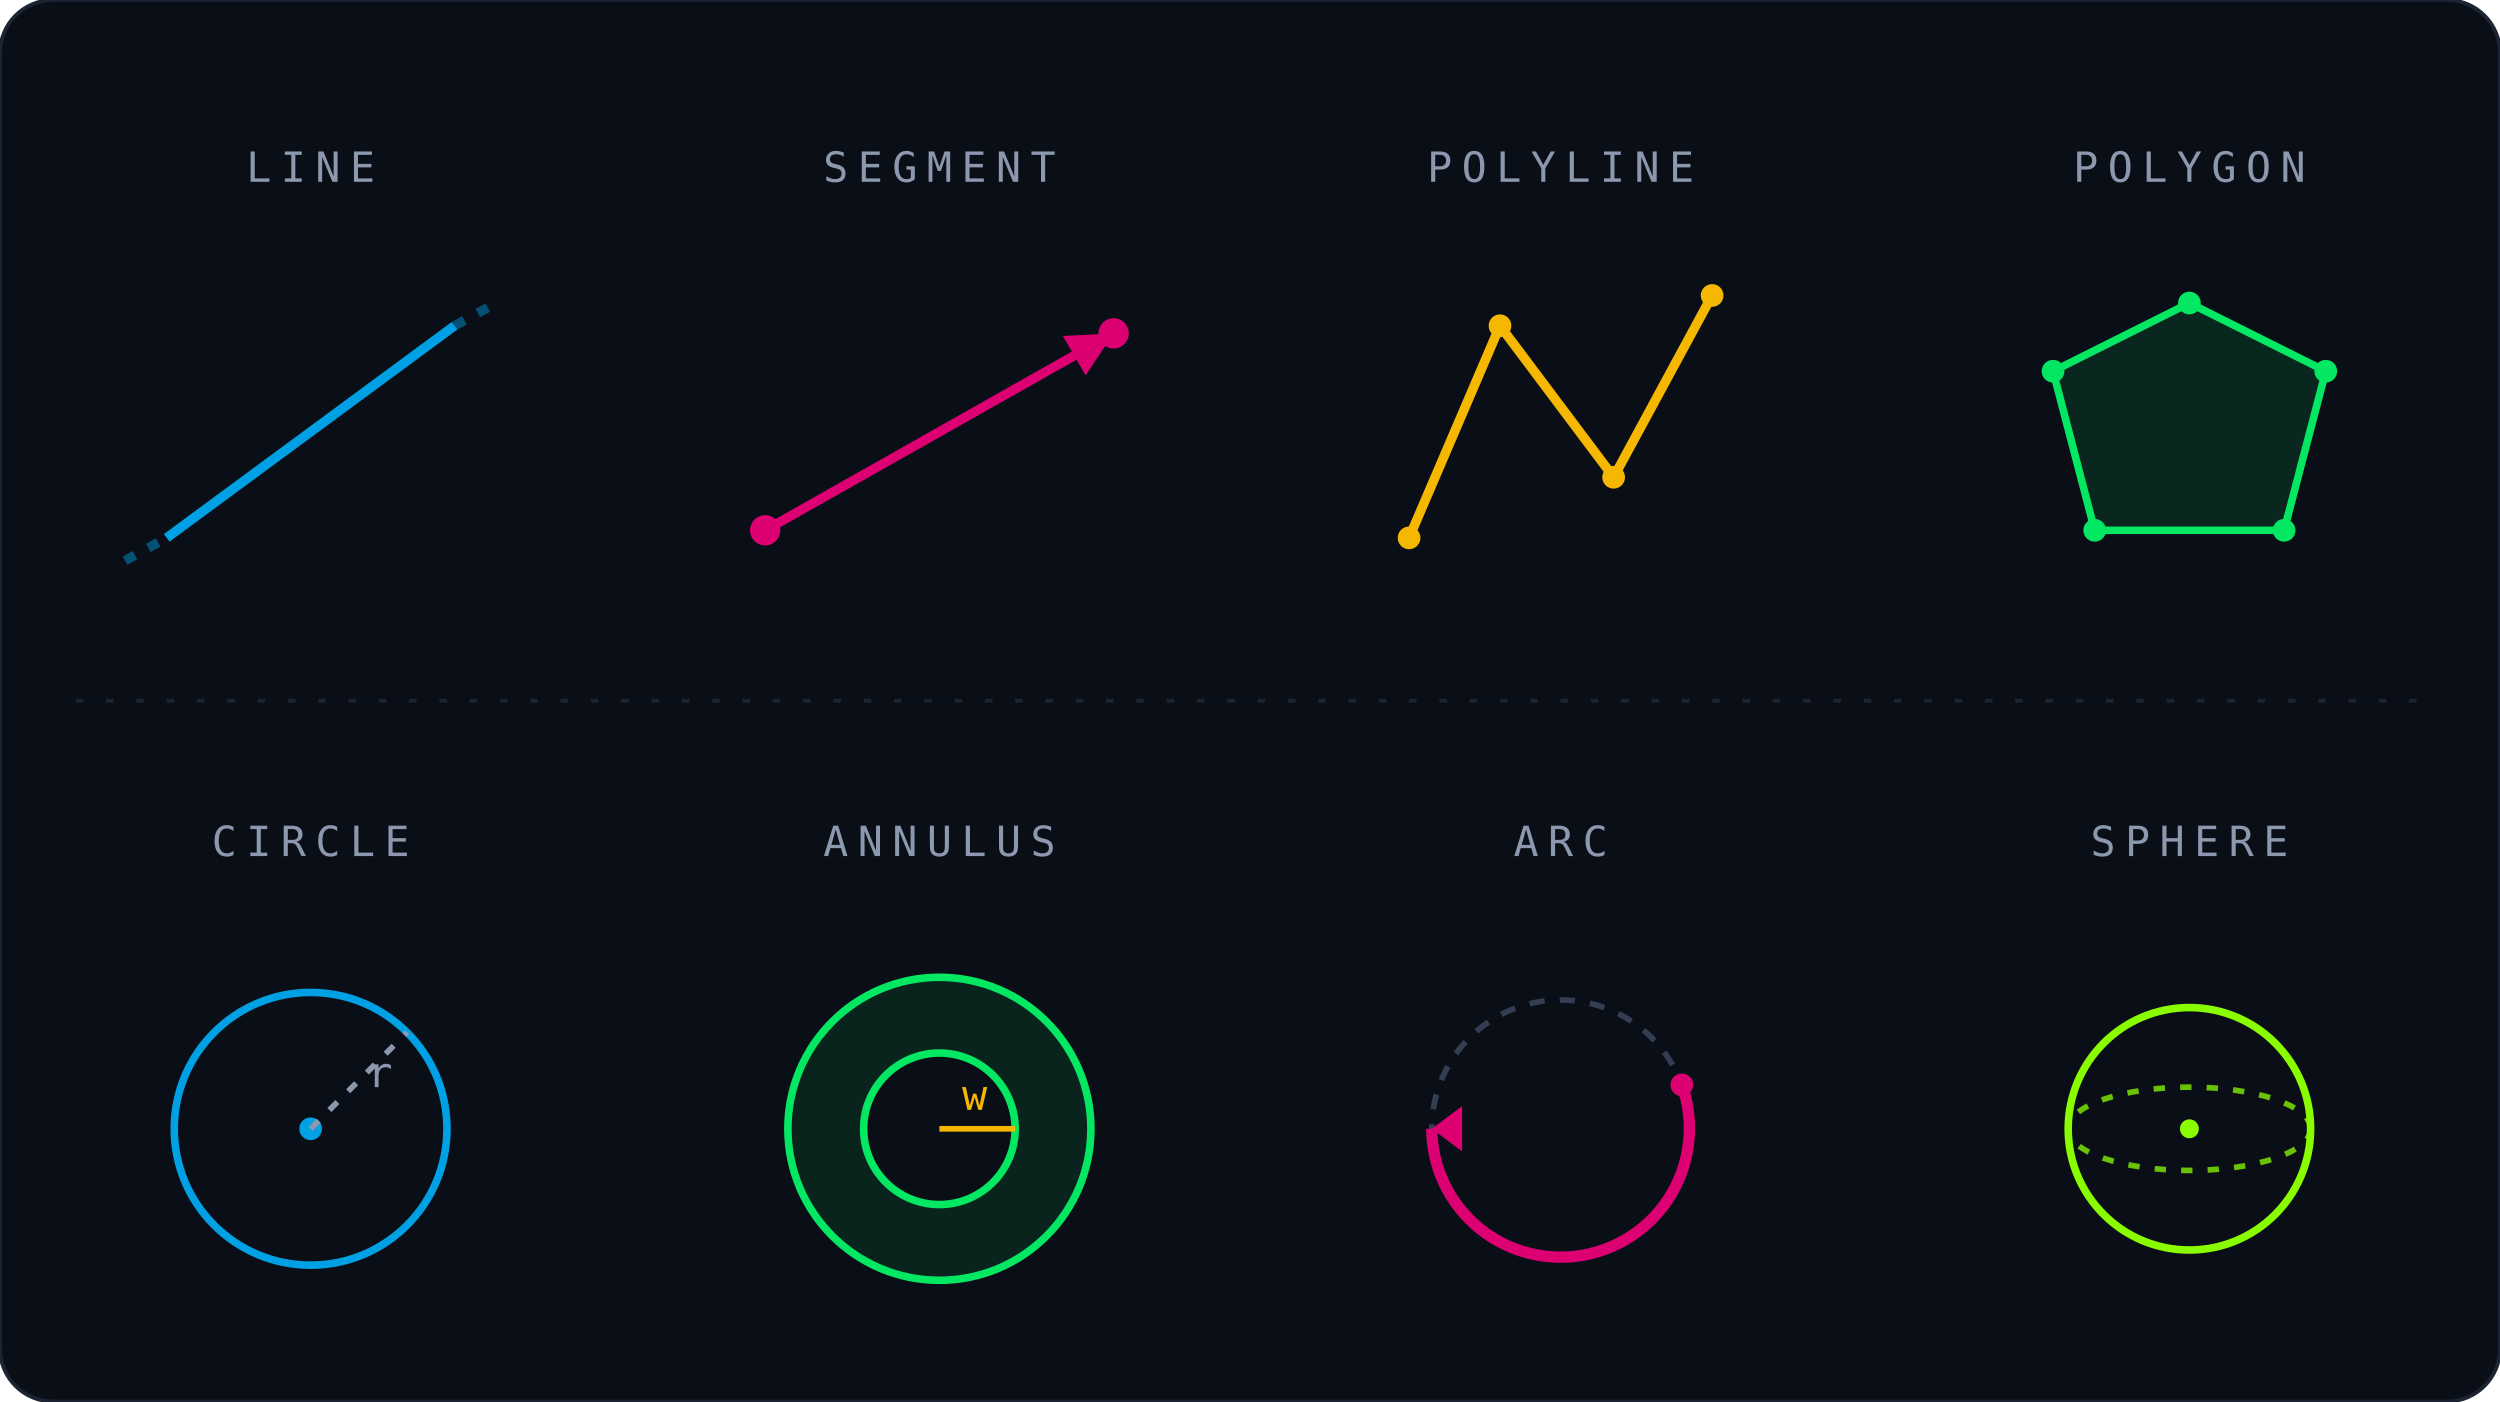
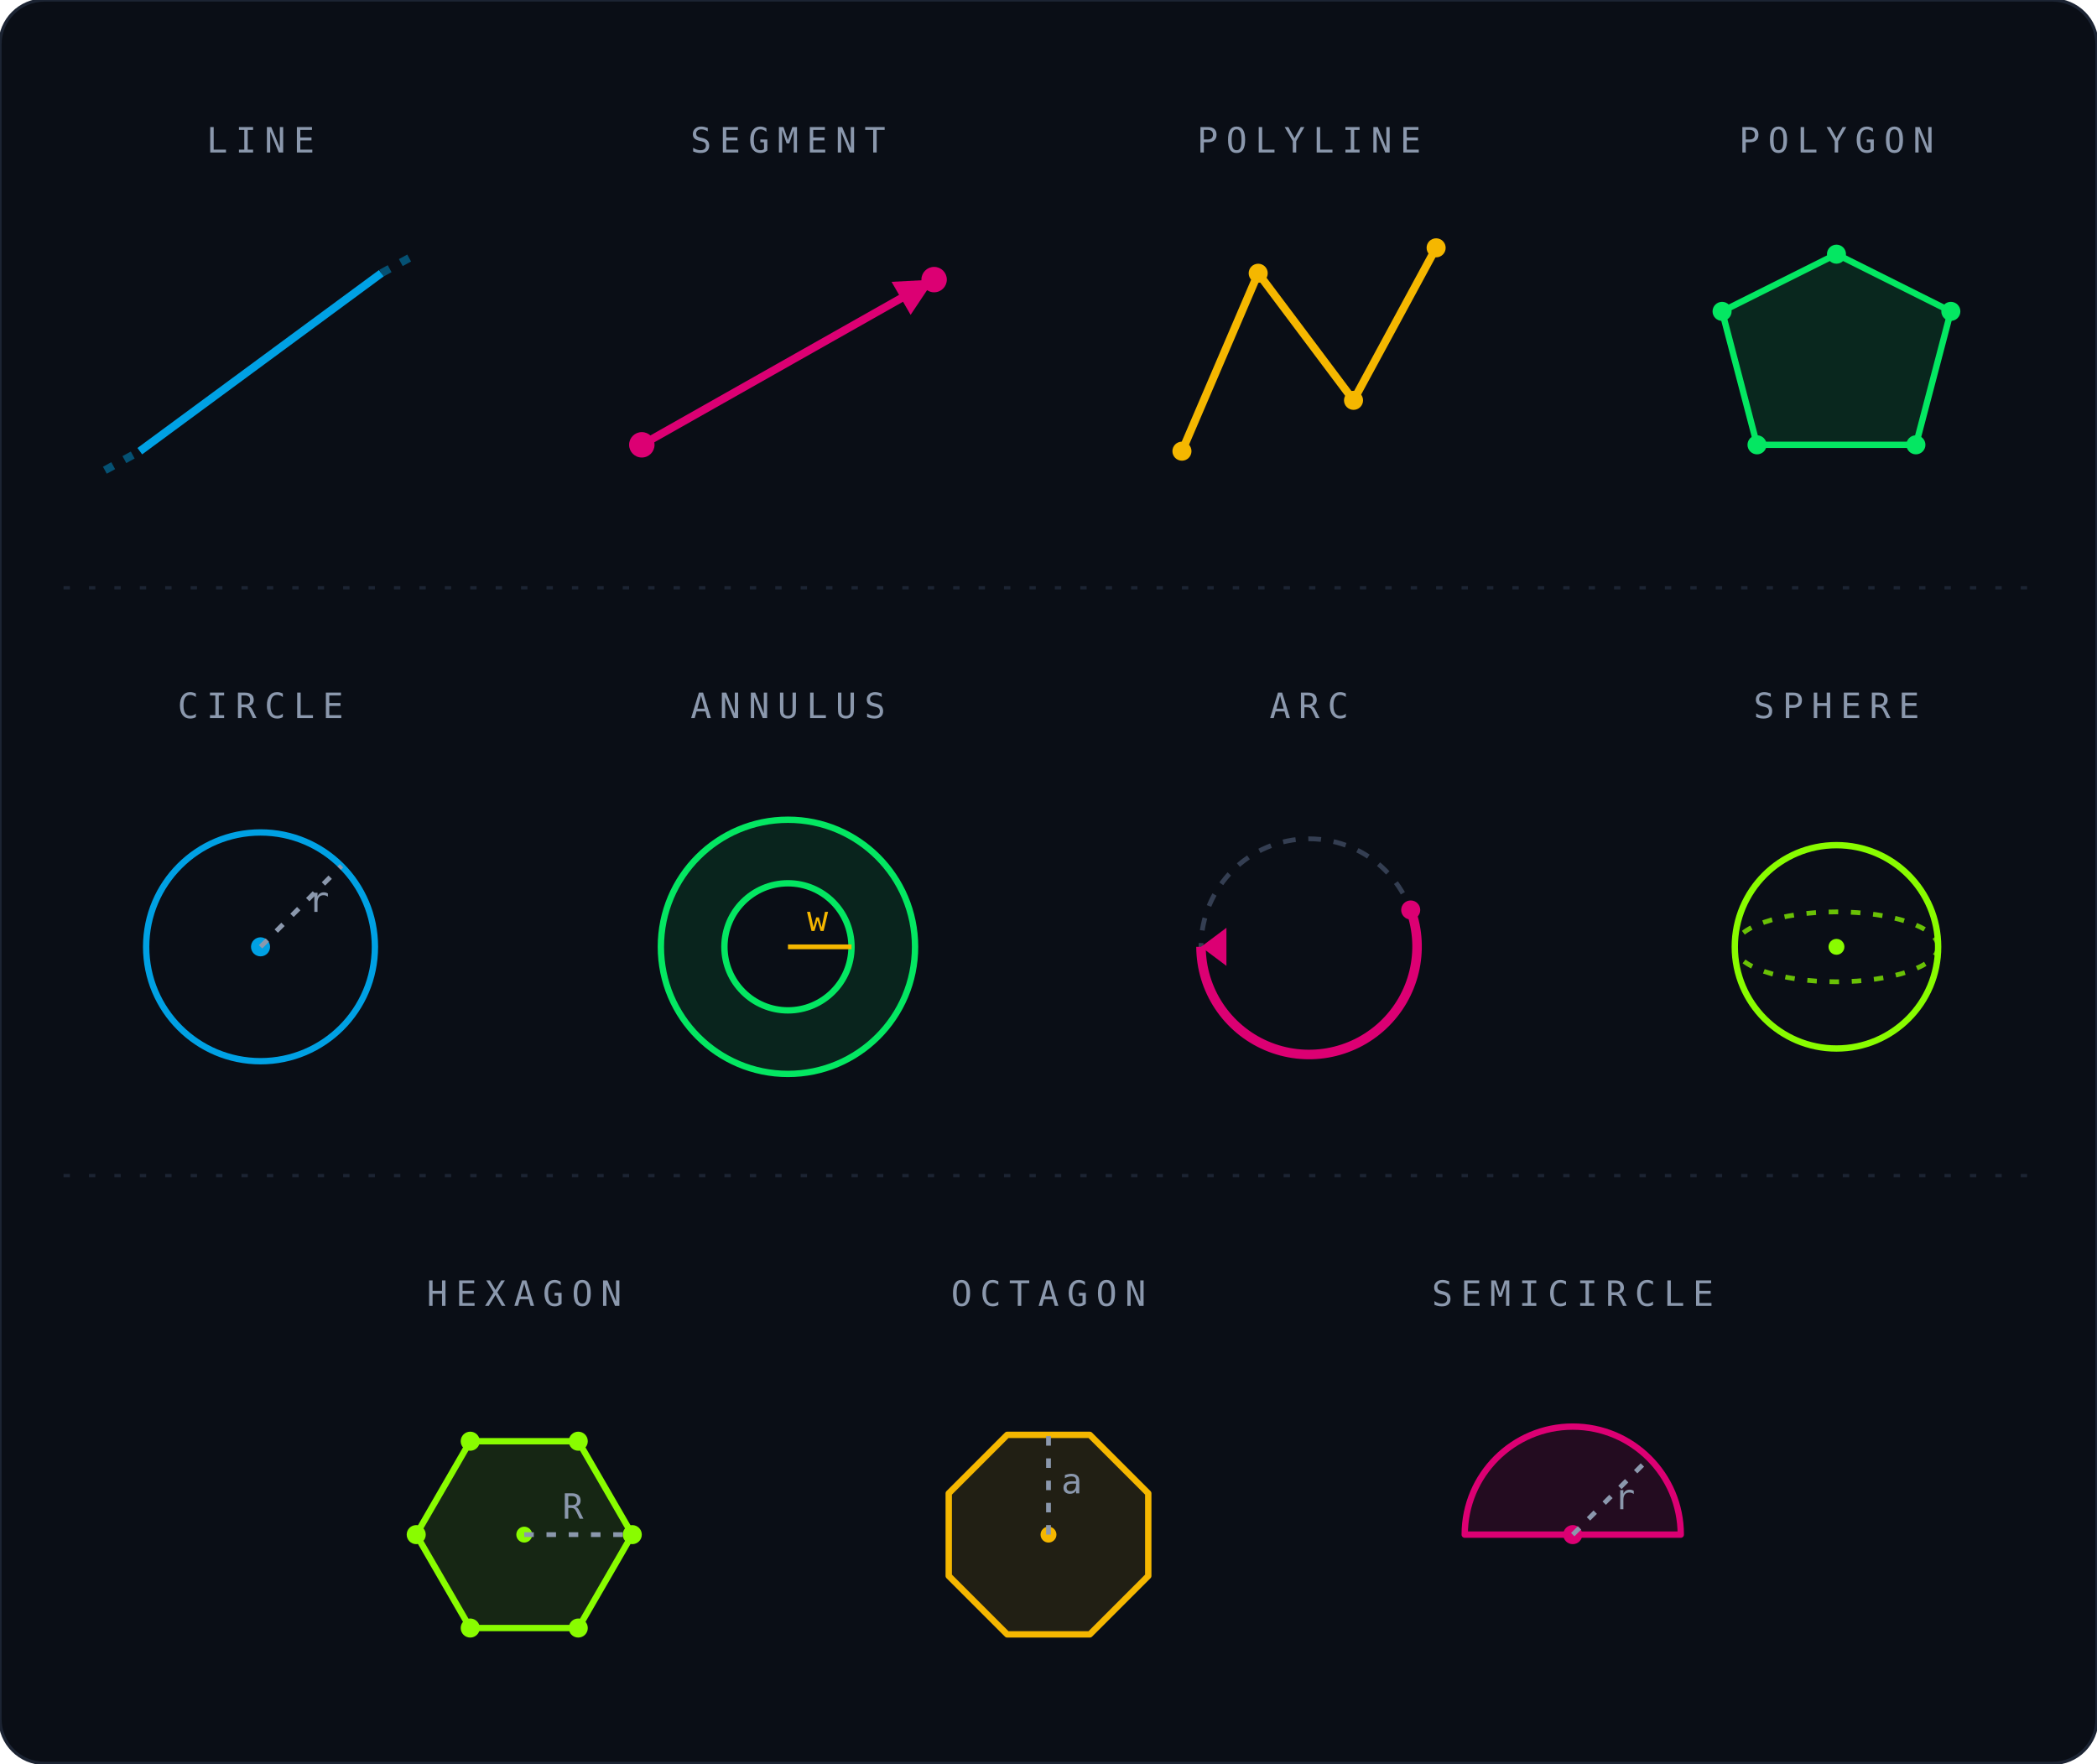
- <svg xmlns="http://www.w3.org/2000/svg" viewBox="0 0 660 370" font-family="'Source Code Pro',ui-monospace,monospace">
-   <rect width="660" height="370" rx="14" fill="#0a0e16" stroke="#1c2433" />
+ <svg xmlns="http://www.w3.org/2000/svg" viewBox="0 0 660 555" font-family="'Source Code Pro',ui-monospace,monospace">
+   <rect width="660" height="555" rx="14" fill="#0a0e16" stroke="#1c2433" />
  <text x="82" y="48" fill="#8b98ad" font-size="11" letter-spacing="2.5" text-anchor="middle">LINE</text>
  <line x1="44" y1="142" x2="120" y2="86" stroke="#00a1e4" stroke-width="2.5" />
  <line x1="33" y1="148" x2="44" y2="142" stroke="#00a1e4" stroke-width="2.5" stroke-dasharray="3 4" opacity="0.45" />
  <line x1="120" y1="86" x2="131" y2="80" stroke="#00a1e4" stroke-width="2.5" stroke-dasharray="3 4" opacity="0.45" />
  <text x="248" y="48" fill="#8b98ad" font-size="11" letter-spacing="2.5" text-anchor="middle">SEGMENT</text>
  <line x1="202" y1="140" x2="294" y2="88" stroke="#dc0073" stroke-width="2.5" />
  <polygon points="294,88 286.6,99.1 280.6,88.7" fill="#dc0073" />
  <circle cx="202" cy="140" r="4" fill="#dc0073" />
  <circle cx="294" cy="88" r="4" fill="#dc0073" />
  <text x="412" y="48" fill="#8b98ad" font-size="11" letter-spacing="2.5" text-anchor="middle">POLYLINE</text>
  <polyline points="372,142 396,86 426,126 452,78" fill="none" stroke="#f5b700" stroke-width="2.5" stroke-linejoin="round" />
  <circle cx="372" cy="142" r="3" fill="#f5b700" />
  <circle cx="396" cy="86" r="3" fill="#f5b700" />
  <circle cx="426" cy="126" r="3" fill="#f5b700" />
  <circle cx="452" cy="78" r="3" fill="#f5b700" />
  <text x="578" y="48" fill="#8b98ad" font-size="11" letter-spacing="2.5" text-anchor="middle">POLYGON</text>
  <polygon points="578,80 614,98 603,140 553,140 542,98" fill="#04e762" fill-opacity="0.12" stroke="#04e762" stroke-width="2" stroke-linejoin="round" />
  <circle cx="578" cy="80" r="3" fill="#04e762" />
  <circle cx="614" cy="98" r="3" fill="#04e762" />
  <circle cx="603" cy="140" r="3" fill="#04e762" />
  <circle cx="553" cy="140" r="3" fill="#04e762" />
  <circle cx="542" cy="98" r="3" fill="#04e762" />
  <line x1="20" y1="185" x2="640" y2="185" stroke="#1c2433" stroke-dasharray="2 6" />
  <text x="82" y="226" fill="#8b98ad" font-size="11" letter-spacing="2.5" text-anchor="middle">CIRCLE</text>
  <circle cx="82" cy="298" r="36" fill="none" stroke="#00a1e4" stroke-width="2" />
  <circle cx="82" cy="298" r="3" fill="#00a1e4" />
  <line x1="82" y1="298" x2="107.5" y2="272.5" stroke="#8b98ad" stroke-width="1.5" stroke-dasharray="3 4" />
  <text x="97" y="287" fill="#8b98ad" font-size="11">r</text>
  <text x="248" y="226" fill="#8b98ad" font-size="11" letter-spacing="2.5" text-anchor="middle">ANNULUS</text>
  <circle cx="248" cy="298" r="40" fill="#04e762" fill-opacity="0.10" stroke="#04e762" stroke-width="2" />
  <circle cx="248" cy="298" r="20" fill="#0a0e16" stroke="#04e762" stroke-width="2" />
  <line x1="248" y1="298" x2="268" y2="298" stroke="#f5b700" stroke-width="1.5" />
  <text x="254" y="293" fill="#f5b700" font-size="11">w</text>
  <text x="412" y="226" fill="#8b98ad" font-size="11" letter-spacing="2.5" text-anchor="middle">ARC</text>
  <circle cx="412" cy="298" r="34" fill="none" stroke="#46536b" stroke-width="1.5" stroke-dasharray="4 4" opacity="0.7" />
  <path d="M444,286.4 A34 34 0 1 1 378,298" fill="none" stroke="#dc0073" stroke-width="3" />
  <circle cx="444" cy="286.4" r="3" fill="#dc0073" />
  <polygon points="378,298 386,292 386,304" fill="#dc0073" />
  <text x="578" y="226" fill="#8b98ad" font-size="11" letter-spacing="2.5" text-anchor="middle">SPHERE</text>
  <circle cx="578" cy="298" r="32" fill="none" stroke="#89fc00" stroke-width="2" />
  <ellipse cx="578" cy="298" rx="32" ry="11" fill="none" stroke="#89fc00" stroke-width="1.5" stroke-dasharray="3 4" opacity="0.75" />
  <circle cx="578" cy="298" r="2.5" fill="#89fc00" />
+   <line x1="20" y1="370" x2="640" y2="370" stroke="#1c2433" stroke-dasharray="2 6" />
+   <text x="165" y="411" fill="#8b98ad" font-size="11" letter-spacing="2.5" text-anchor="middle">HEXAGON</text>
+   <polygon points="199,483 182,512.4 148,512.4 131,483 148,453.6 182,453.6" fill="#89fc00" fill-opacity="0.10" stroke="#89fc00" stroke-width="2" stroke-linejoin="round" />
+   <circle cx="199" cy="483" r="3" fill="#89fc00" />
+   <circle cx="182" cy="512.4" r="3" fill="#89fc00" />
+   <circle cx="148" cy="512.4" r="3" fill="#89fc00" />
+   <circle cx="131" cy="483" r="3" fill="#89fc00" />
+   <circle cx="148" cy="453.6" r="3" fill="#89fc00" />
+   <circle cx="182" cy="453.6" r="3" fill="#89fc00" />
+   <circle cx="165" cy="483" r="2.5" fill="#89fc00" />
+   <line x1="165" y1="483" x2="199" y2="483" stroke="#8b98ad" stroke-width="1.5" stroke-dasharray="3 4" />
+   <text x="177" y="478" fill="#8b98ad" font-size="11">R</text>
+   <text x="330" y="411" fill="#8b98ad" font-size="11" letter-spacing="2.5" text-anchor="middle">OCTAGON</text>
+   <polygon points="361.4,496 343,514.4 317,514.4 298.6,496 298.6,470 317,451.6 343,451.6 361.4,470" fill="#f5b700" fill-opacity="0.10" stroke="#f5b700" stroke-width="2" stroke-linejoin="round" />
+   <circle cx="330" cy="483" r="2.5" fill="#f5b700" />
+   <line x1="330" y1="483" x2="330" y2="451.6" stroke="#8b98ad" stroke-width="1.5" stroke-dasharray="3 4" />
+   <text x="334" y="470" fill="#8b98ad" font-size="11">a</text>
+   <text x="495" y="411" fill="#8b98ad" font-size="11" letter-spacing="2.5" text-anchor="middle">SEMICIRCLE</text>
+   <path d="M461,483 L529,483 A34,34 0 0 0 461,483 Z" fill="#dc0073" fill-opacity="0.12" stroke="#dc0073" stroke-width="2" stroke-linejoin="round" />
+   <circle cx="495" cy="483" r="3" fill="#dc0073" />
+   <line x1="495" y1="483" x2="519" y2="459" stroke="#8b98ad" stroke-width="1.5" stroke-dasharray="3 4" />
+   <text x="508" y="475" fill="#8b98ad" font-size="11">r</text>
</svg>
